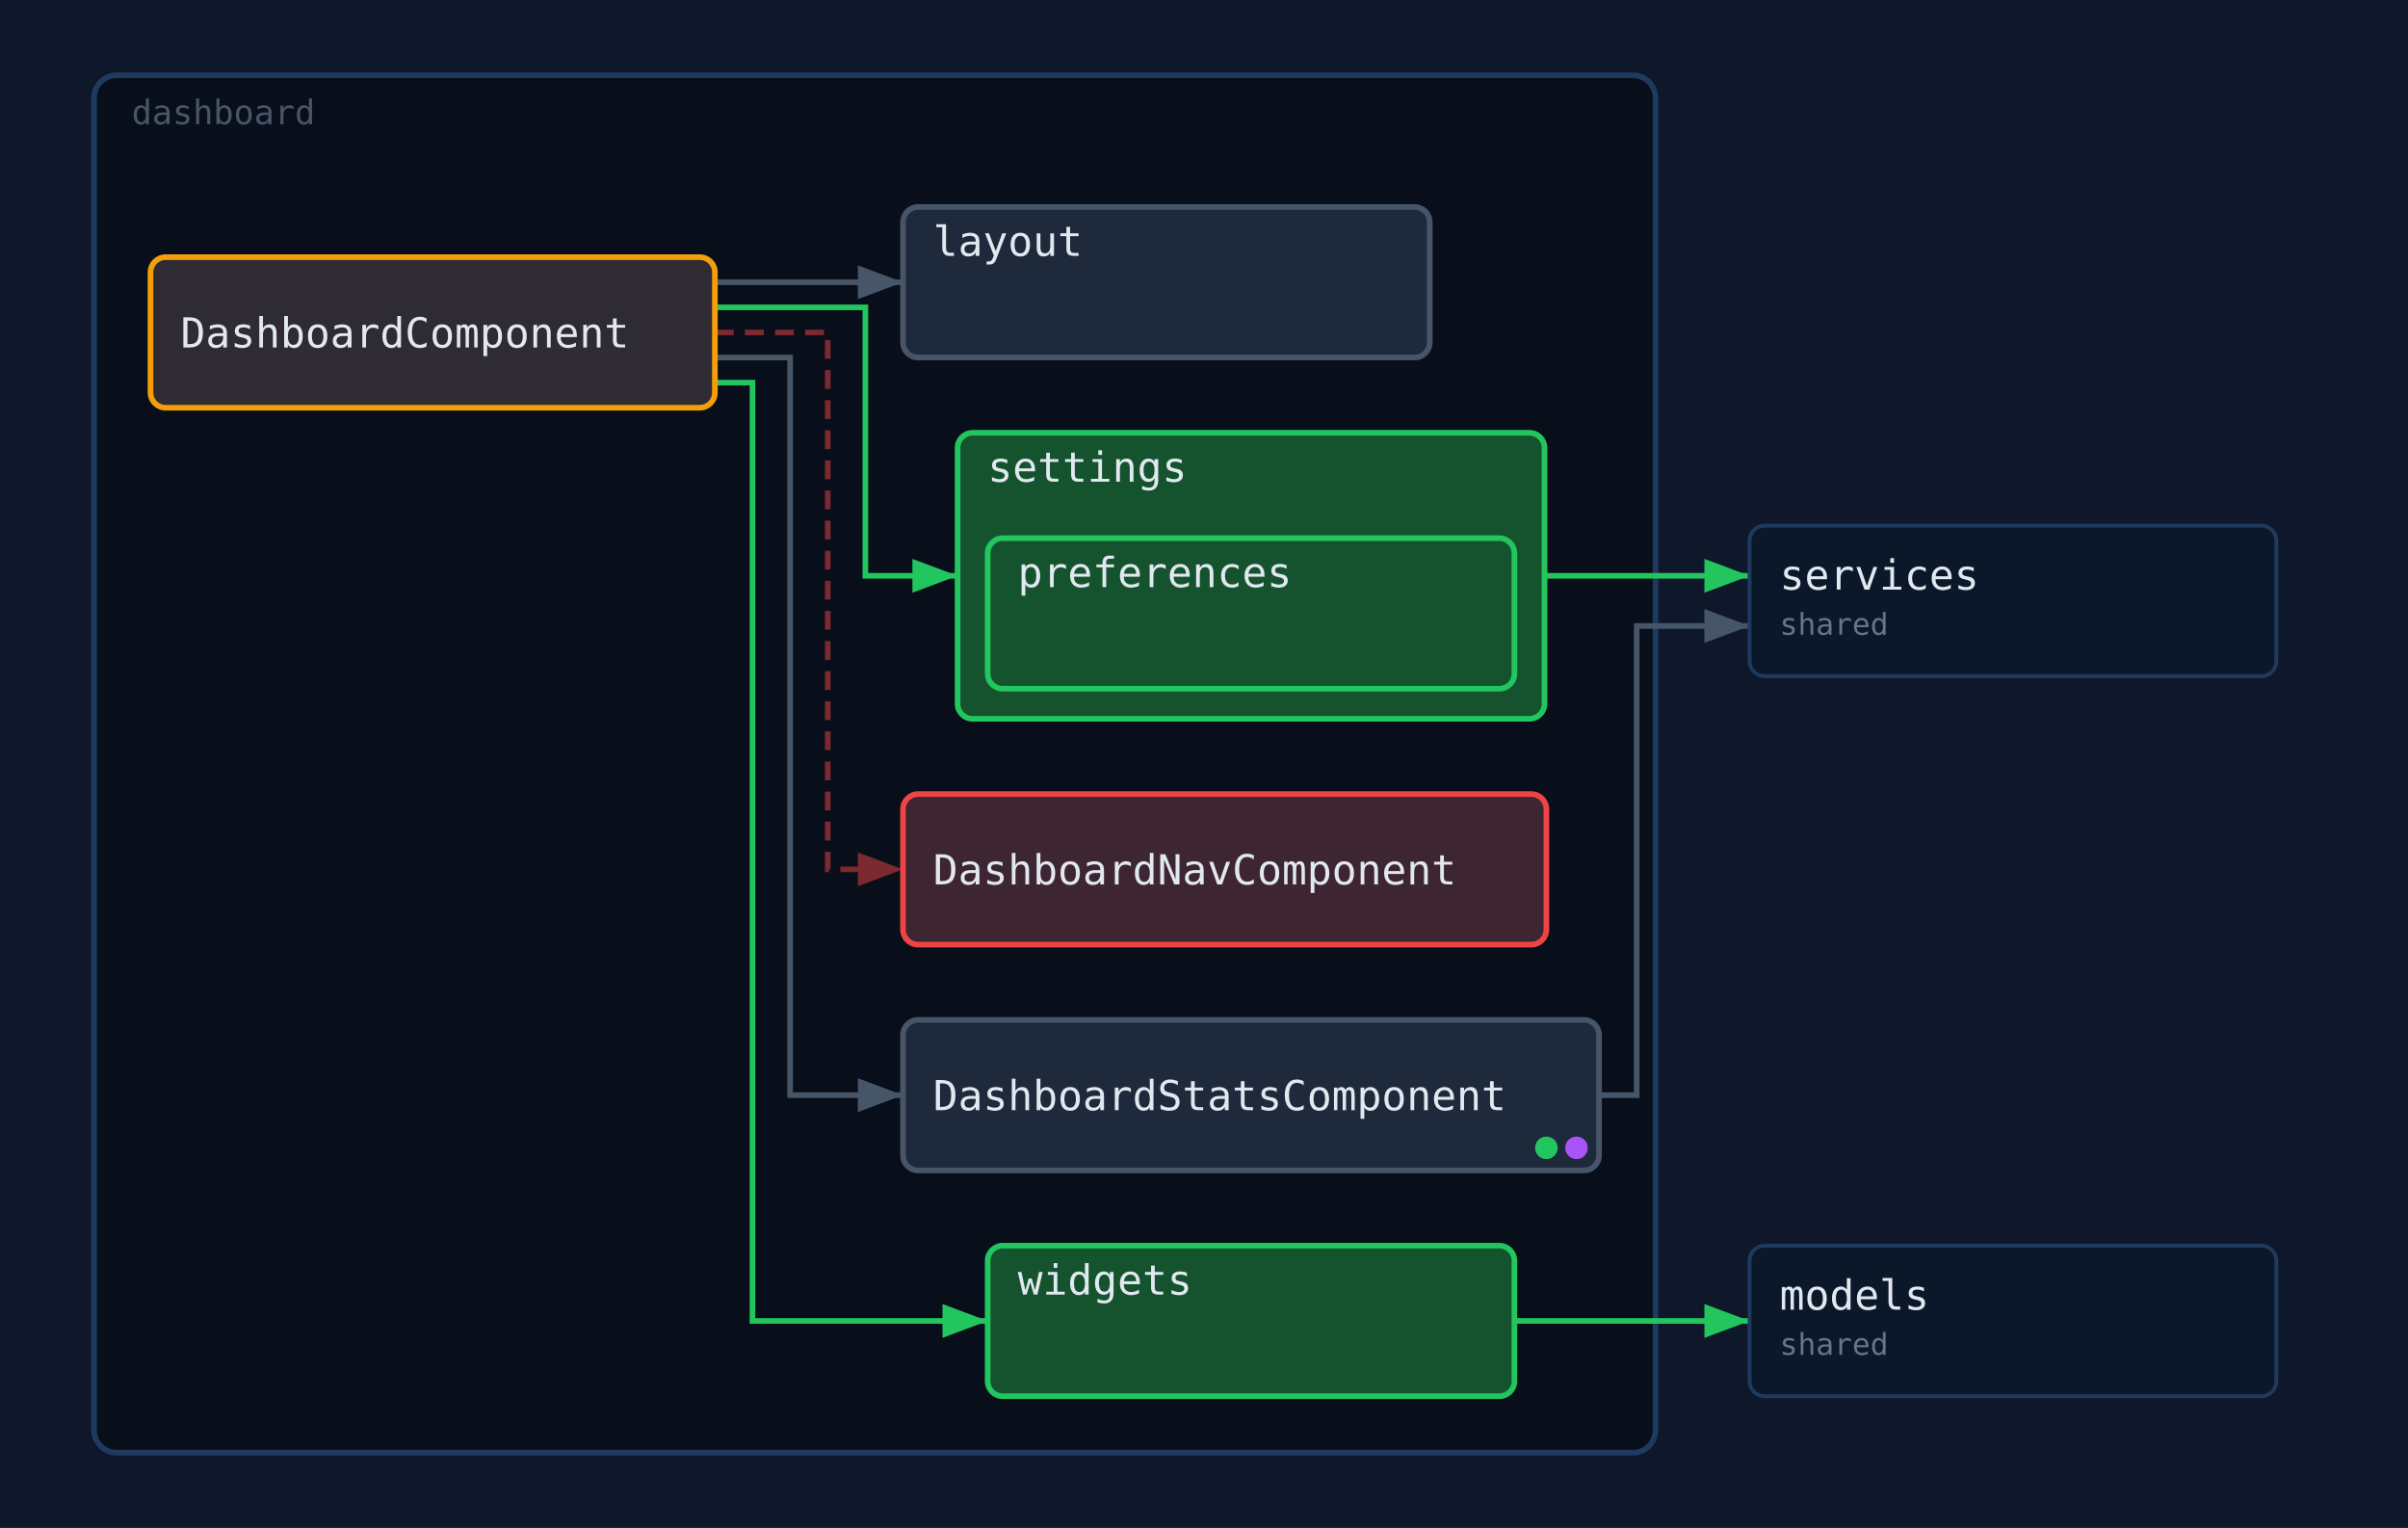
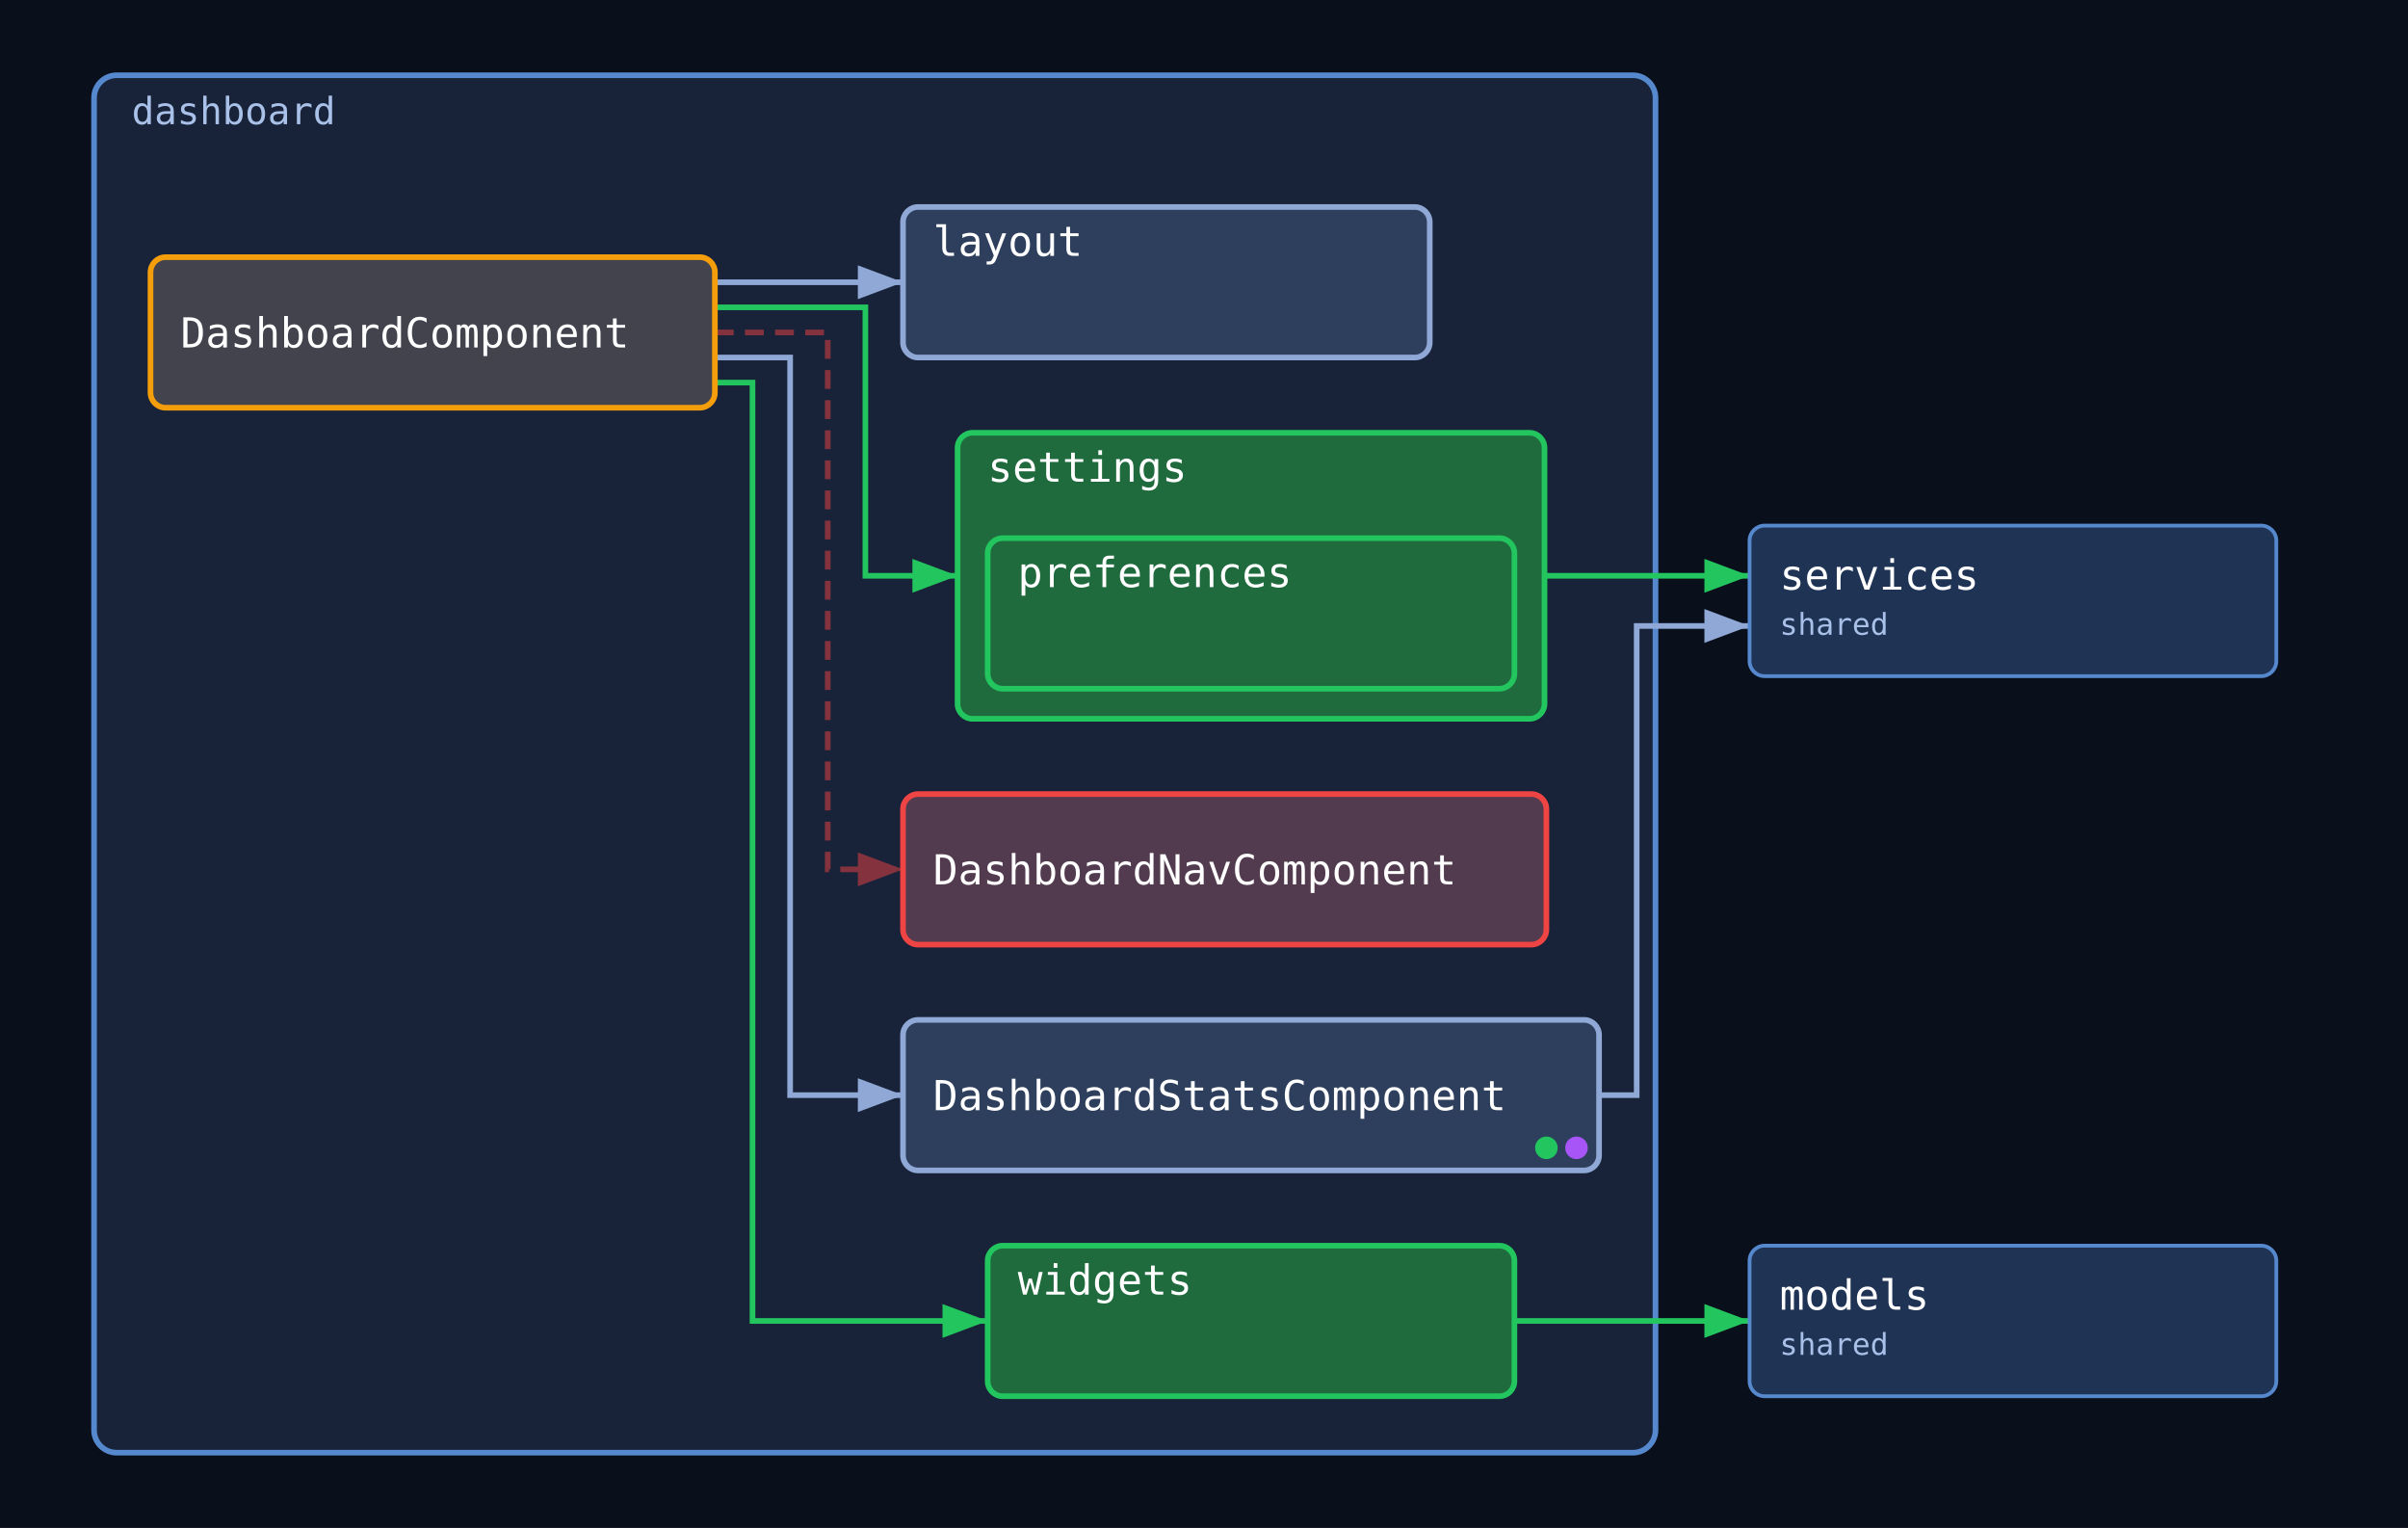
<svg xmlns="http://www.w3.org/2000/svg" width="640" height="406" viewBox="0 0 640 406">
  <defs>
    <marker id="arrow-added" markerWidth="8" markerHeight="6" refX="8" refY="3" orient="auto">
      <polygon points="0 0, 8 3, 0 6" fill="#22c55e" />
    </marker>
    <marker id="arrow-modified" markerWidth="8" markerHeight="6" refX="8" refY="3" orient="auto">
      <polygon points="0 0, 8 3, 0 6" fill="#f59e0b" />
    </marker>
    <marker id="arrow-removed" markerWidth="8" markerHeight="6" refX="8" refY="3" orient="auto">
      <polygon points="0 0, 8 3, 0 6" fill="#ef4444" />
    </marker>
    <marker id="arrow-unchanged" markerWidth="8" markerHeight="6" refX="8" refY="3" orient="auto">
-       <polygon points="0 0, 8 3, 0 6" fill="#475569" />
+       <polygon points="0 0, 8 3, 0 6" fill="#8fa8d6" />
    </marker>
  </defs>
-   <rect width="640" height="406" fill="#0f172a" />
-   <rect x="25" y="20" width="415" height="366" rx="6" fill="#080e1a" stroke="#1e3a5f" stroke-width="1.5" />
-   <text x="35" y="33" font-family="Fira Code, monospace" font-size="9" fill="#475569">dashboard</text>
-   <path d="M 190 95 L 210 95 L 210 291 L 240 291" fill="none" stroke="#475569" stroke-width="1.5" opacity="1" marker-end="url(#arrow-unchanged)" />
-   <path d="M 190 75 L 240 75" fill="none" stroke="#475569" stroke-width="1.5" opacity="1" marker-end="url(#arrow-unchanged)" />
+   <rect width="640" height="406" fill="#0a0f1c" />
+   <rect x="25" y="20" width="415" height="366" rx="6" fill="#182238" stroke="#5588cc" stroke-width="1.5" />
+   <text x="35" y="33" font-family="Fira Code, monospace" font-size="10" fill="#a9c1e8">dashboard</text>
+   <path d="M 190 95 L 210 95 L 210 291 L 240 291" fill="none" stroke="#8fa8d6" stroke-width="1.5" opacity="1" marker-end="url(#arrow-unchanged)" />
+   <path d="M 190 75 L 240 75" fill="none" stroke="#8fa8d6" stroke-width="1.5" opacity="1" marker-end="url(#arrow-unchanged)" />
  <path d="M 190 81.667 L 230 81.667 L 230 153 L 254.5 153" fill="none" stroke="#22c55e" stroke-width="1.5" opacity="1" marker-end="url(#arrow-added)" />
  <path d="M 190 101.667 L 200 101.667 L 200 351 L 262.5 351" fill="none" stroke="#22c55e" stroke-width="1.5" opacity="1" marker-end="url(#arrow-added)" />
-   <path d="M 425 291 L 435 291 L 435 166.333 L 465 166.333" fill="none" stroke="#475569" stroke-width="1.5" opacity="1" marker-end="url(#arrow-unchanged)" />
+   <path d="M 425 291 L 435 291 L 435 166.333 L 465 166.333" fill="none" stroke="#8fa8d6" stroke-width="1.5" opacity="1" marker-end="url(#arrow-unchanged)" />
  <path d="M 410.5 153 L 465 153" fill="none" stroke="#22c55e" stroke-width="1.5" opacity="1" marker-end="url(#arrow-added)" />
  <path d="M 402.5 351 L 465 351" fill="none" stroke="#22c55e" stroke-width="1.5" opacity="1" marker-end="url(#arrow-added)" />
  <path d="M 190 88.333 L 220 88.333 L 220 231 L 240 231" fill="none" stroke="#ef4444" stroke-width="1.5" opacity="0.5" stroke-dasharray="5,3" marker-end="url(#arrow-removed)" />
-   <rect x="240" y="271" width="185" height="40" rx="4" fill="#1e293b" stroke="#475569" stroke-width="1.5" />
-   <text x="248" y="295" font-family="Fira Code, monospace" font-size="11" fill="#e2e8f0">DashboardStatsComponent</text>
+   <rect x="240" y="271" width="185" height="40" rx="4" fill="#2d3f5c" stroke="#8fa8d6" stroke-width="1.5" />
+   <text x="248" y="295" font-family="Fira Code, monospace" font-size="11" fill="#ffffff">DashboardStatsComponent</text>
  <circle cx="419" cy="305" r="3" fill="#a855f7" />
  <circle cx="411" cy="305" r="3" fill="#22c55e" />
-   <rect x="40" y="68.333" width="150" height="40" rx="4" fill="#2f2b33" stroke="#f59e0b" stroke-width="1.5" />
-   <text x="48" y="92.333" font-family="Fira Code, monospace" font-size="11" fill="#e2e8f0">DashboardComponent</text>
-   <rect x="240" y="211" width="171" height="40" rx="4" fill="#3d2531" stroke="#ef4444" stroke-width="1.5" />
-   <text x="248" y="235" font-family="Fira Code, monospace" font-size="11" fill="#e2e8f0">DashboardNavComponent</text>
-   <rect x="240" y="55" width="140" height="40" rx="4" fill="#1e293b" stroke="#475569" stroke-width="1.5" />
-   <text x="248" y="68" font-family="Fira Code, monospace" font-size="11" fill="#e2e8f0">layout</text>
-   <rect x="254.5" y="115" width="156" height="76" rx="4" fill="#14532d" stroke="#22c55e" stroke-width="1.5" />
-   <text x="262.5" y="128" font-family="Fira Code, monospace" font-size="11" fill="#e2e8f0">settings</text>
-   <rect x="262.5" y="143" width="140" height="40" rx="4" fill="#14532d" stroke="#22c55e" stroke-width="1.5" />
-   <text x="270.5" y="156" font-family="Fira Code, monospace" font-size="11" fill="#e2e8f0">preferences</text>
-   <rect x="262.5" y="331" width="140" height="40" rx="4" fill="#14532d" stroke="#22c55e" stroke-width="1.5" />
-   <text x="270.5" y="344" font-family="Fira Code, monospace" font-size="11" fill="#e2e8f0">widgets</text>
-   <rect x="465" y="139.667" width="140" height="40" rx="4" fill="#0a1829" stroke="#1e3a5f" stroke-width="1" />
-   <text x="473" y="156.667" font-family="Fira Code, monospace" font-size="11" fill="#e2e8f0">services</text>
-   <text x="473" y="168.667" font-family="Fira Code, monospace" font-size="8" fill="#64748b">shared</text>
-   <rect x="465" y="331" width="140" height="40" rx="4" fill="#0a1829" stroke="#1e3a5f" stroke-width="1" />
-   <text x="473" y="348" font-family="Fira Code, monospace" font-size="11" fill="#e2e8f0">models</text>
-   <text x="473" y="360" font-family="Fira Code, monospace" font-size="8" fill="#64748b">shared</text>
+   <rect x="40" y="68.333" width="150" height="40" rx="4" fill="#42434d" stroke="#f59e0b" stroke-width="1.5" />
+   <text x="48" y="92.333" font-family="Fira Code, monospace" font-size="11" fill="#ffffff">DashboardComponent</text>
+   <rect x="240" y="211" width="171" height="40" rx="4" fill="#523b4f" stroke="#ef4444" stroke-width="1.5" />
+   <text x="248" y="235" font-family="Fira Code, monospace" font-size="11" fill="#ffffff">DashboardNavComponent</text>
+   <rect x="240" y="55" width="140" height="40" rx="4" fill="#2d3f5c" stroke="#8fa8d6" stroke-width="1.5" />
+   <text x="248" y="68" font-family="Fira Code, monospace" font-size="11" fill="#ffffff">layout</text>
+   <rect x="254.5" y="115" width="156" height="76" rx="4" fill="#1f6b3d" stroke="#22c55e" stroke-width="1.5" />
+   <text x="262.5" y="128" font-family="Fira Code, monospace" font-size="11" fill="#ffffff">settings</text>
+   <rect x="262.5" y="143" width="140" height="40" rx="4" fill="#1f6b3d" stroke="#22c55e" stroke-width="1.5" />
+   <text x="270.5" y="156" font-family="Fira Code, monospace" font-size="11" fill="#ffffff">preferences</text>
+   <rect x="262.5" y="331" width="140" height="40" rx="4" fill="#1f6b3d" stroke="#22c55e" stroke-width="1.5" />
+   <text x="270.5" y="344" font-family="Fira Code, monospace" font-size="11" fill="#ffffff">widgets</text>
+   <rect x="465" y="139.667" width="140" height="40" rx="4" fill="#1f3355" stroke="#5588cc" stroke-width="1" />
+   <text x="473" y="156.667" font-family="Fira Code, monospace" font-size="11" fill="#ffffff">services</text>
+   <text x="473" y="168.667" font-family="Fira Code, monospace" font-size="8" fill="#a9c1e8">shared</text>
+   <rect x="465" y="331" width="140" height="40" rx="4" fill="#1f3355" stroke="#5588cc" stroke-width="1" />
+   <text x="473" y="348" font-family="Fira Code, monospace" font-size="11" fill="#ffffff">models</text>
+   <text x="473" y="360" font-family="Fira Code, monospace" font-size="8" fill="#a9c1e8">shared</text>
</svg>
